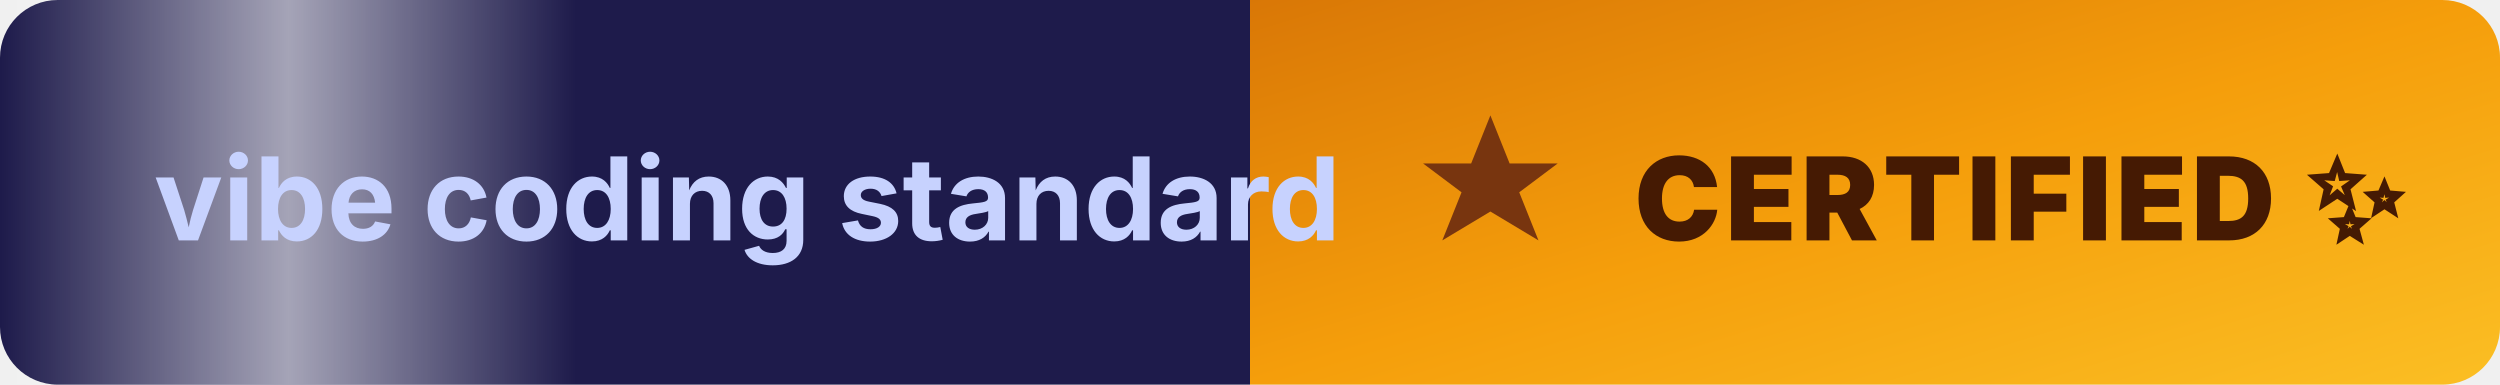
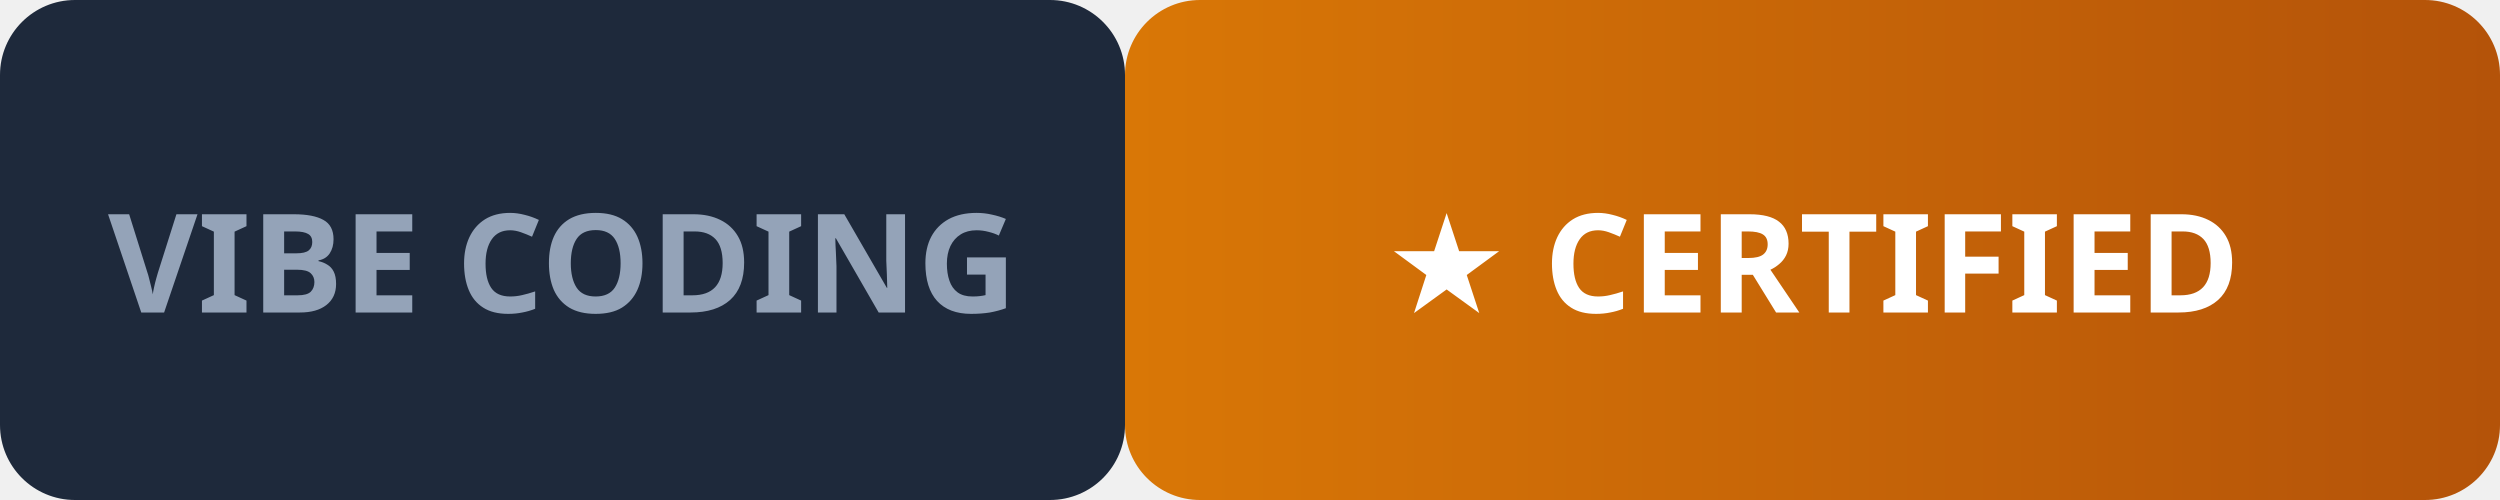
- <svg xmlns="http://www.w3.org/2000/svg" viewBox="0 0 260 40" width="260" height="40">
+ <svg xmlns="http://www.w3.org/2000/svg" viewBox="0 0 200 40" role="img" aria-labelledby="vibe-certified-title vibe-certified-desc">
  <defs>
-     <linearGradient id="badge-gold-bg" x1="0%" y1="0%" x2="100%" y2="100%">
-       <stop offset="0%" stop-color="#d97706" />
-       <stop offset="50%" stop-color="#f59e0b" />
-       <stop offset="100%" stop-color="#fbbf24" />
-     </linearGradient>
-     <linearGradient id="shine-anim" x1="0%" y1="0%" x2="100%" y2="0%">
-       <stop offset="0%" stop-color="#ffffff" stop-opacity="0" />
-       <stop offset="50%" stop-color="#ffffff" stop-opacity="0.6" />
-       <stop offset="100%" stop-color="#ffffff" stop-opacity="0" />
+     <linearGradient id="vibe-certified-bg" x1="0" y1="0" x2="1" y2="0">
+       <stop offset="0" stop-color="#D97706" />
+       <stop offset="1" stop-color="#B45309" />
    </linearGradient>
  </defs>
  <style>
-     .label-bg { fill: #1e1b4b; }
-     .status-bg { fill: url(#badge-gold-bg); }
-     .shine-pass {
-       animation: shine-sweep 2.5s infinite linear;
+     .vibe-certified-pulse {
+       animation: vibe-certified-pulse 3s ease-in-out infinite;
+       transform-box: view-box;
+       transform-origin: 100px 20px;
    }
-     @keyframes shine-sweep {
-       0% { transform: translateX(-100px); }
-       100% { transform: translateX(300px); }
+     @keyframes vibe-certified-pulse {
+       0%, 100% { opacity: 0.95; }
+       50% { opacity: 1; }
    }
-     .star-rotate {
-       animation: rotate-star 4s linear infinite;
-       transform-origin: 155px 20px;
+     @media (prefers-reduced-motion: reduce) {
+       [data-animated] { animation: none !important; }
    }
-     @keyframes rotate-star {
-       0% { transform: rotate(0deg); }
-       100% { transform: rotate(360deg); }
-     }
-     .text-label { font-family: system-ui, -apple-system, sans-serif; font-weight: 700; fill: #c7d2fe; font-size: 12px; }
-     .text-status { font-family: system-ui, -apple-system, sans-serif; font-weight: 900; fill: #451a03; font-size: 12px; letter-spacing: 0.5px; }
  </style>
-   <path d="M6 0 H130 V40 H6 A6 6 0 0 1 0 34 V6 A6 6 0 0 1 6 0 Z" class="label-bg" />
-   <path d="M130 0 H254 A6 6 0 0 1 260 6 V34 A6 6 0 0 1 254 40 H130 Z" class="status-bg" />
-   <rect x="0" y="0" width="60" height="40" fill="url(#shine-anim)" class="shine-pass" />
-   <text x="16" y="25" class="text-label">vibe coding standard</text>
-   <g class="star-rotate">
-     <path d="M155 12 L157 17 L162 17 L158 20 L160 25 L155 22 L150 25 L152 20 L148 17 L153 17 Z" fill="#78350f" />
+   <g class="vibe-certified-pulse" data-animated="true">
+     <rect width="90" height="40" rx="6" fill="#1E293B" />
+     <text x="45" y="25" font-family="system-ui, sans-serif" font-weight="bold" font-size="11" fill="#94A3B8" text-anchor="middle">VIBE CODING</text>
+     <rect x="90" width="110" height="40" rx="6" fill="url(#vibe-certified-bg)" />
+     <text x="145" y="25" font-family="system-ui, sans-serif" font-weight="bold" font-size="11" fill="#FFFFFF" text-anchor="middle">★ CERTIFIED</text>
  </g>
-   <text x="170" y="25" class="text-status">CERTIFIED ✨</text>
</svg>
